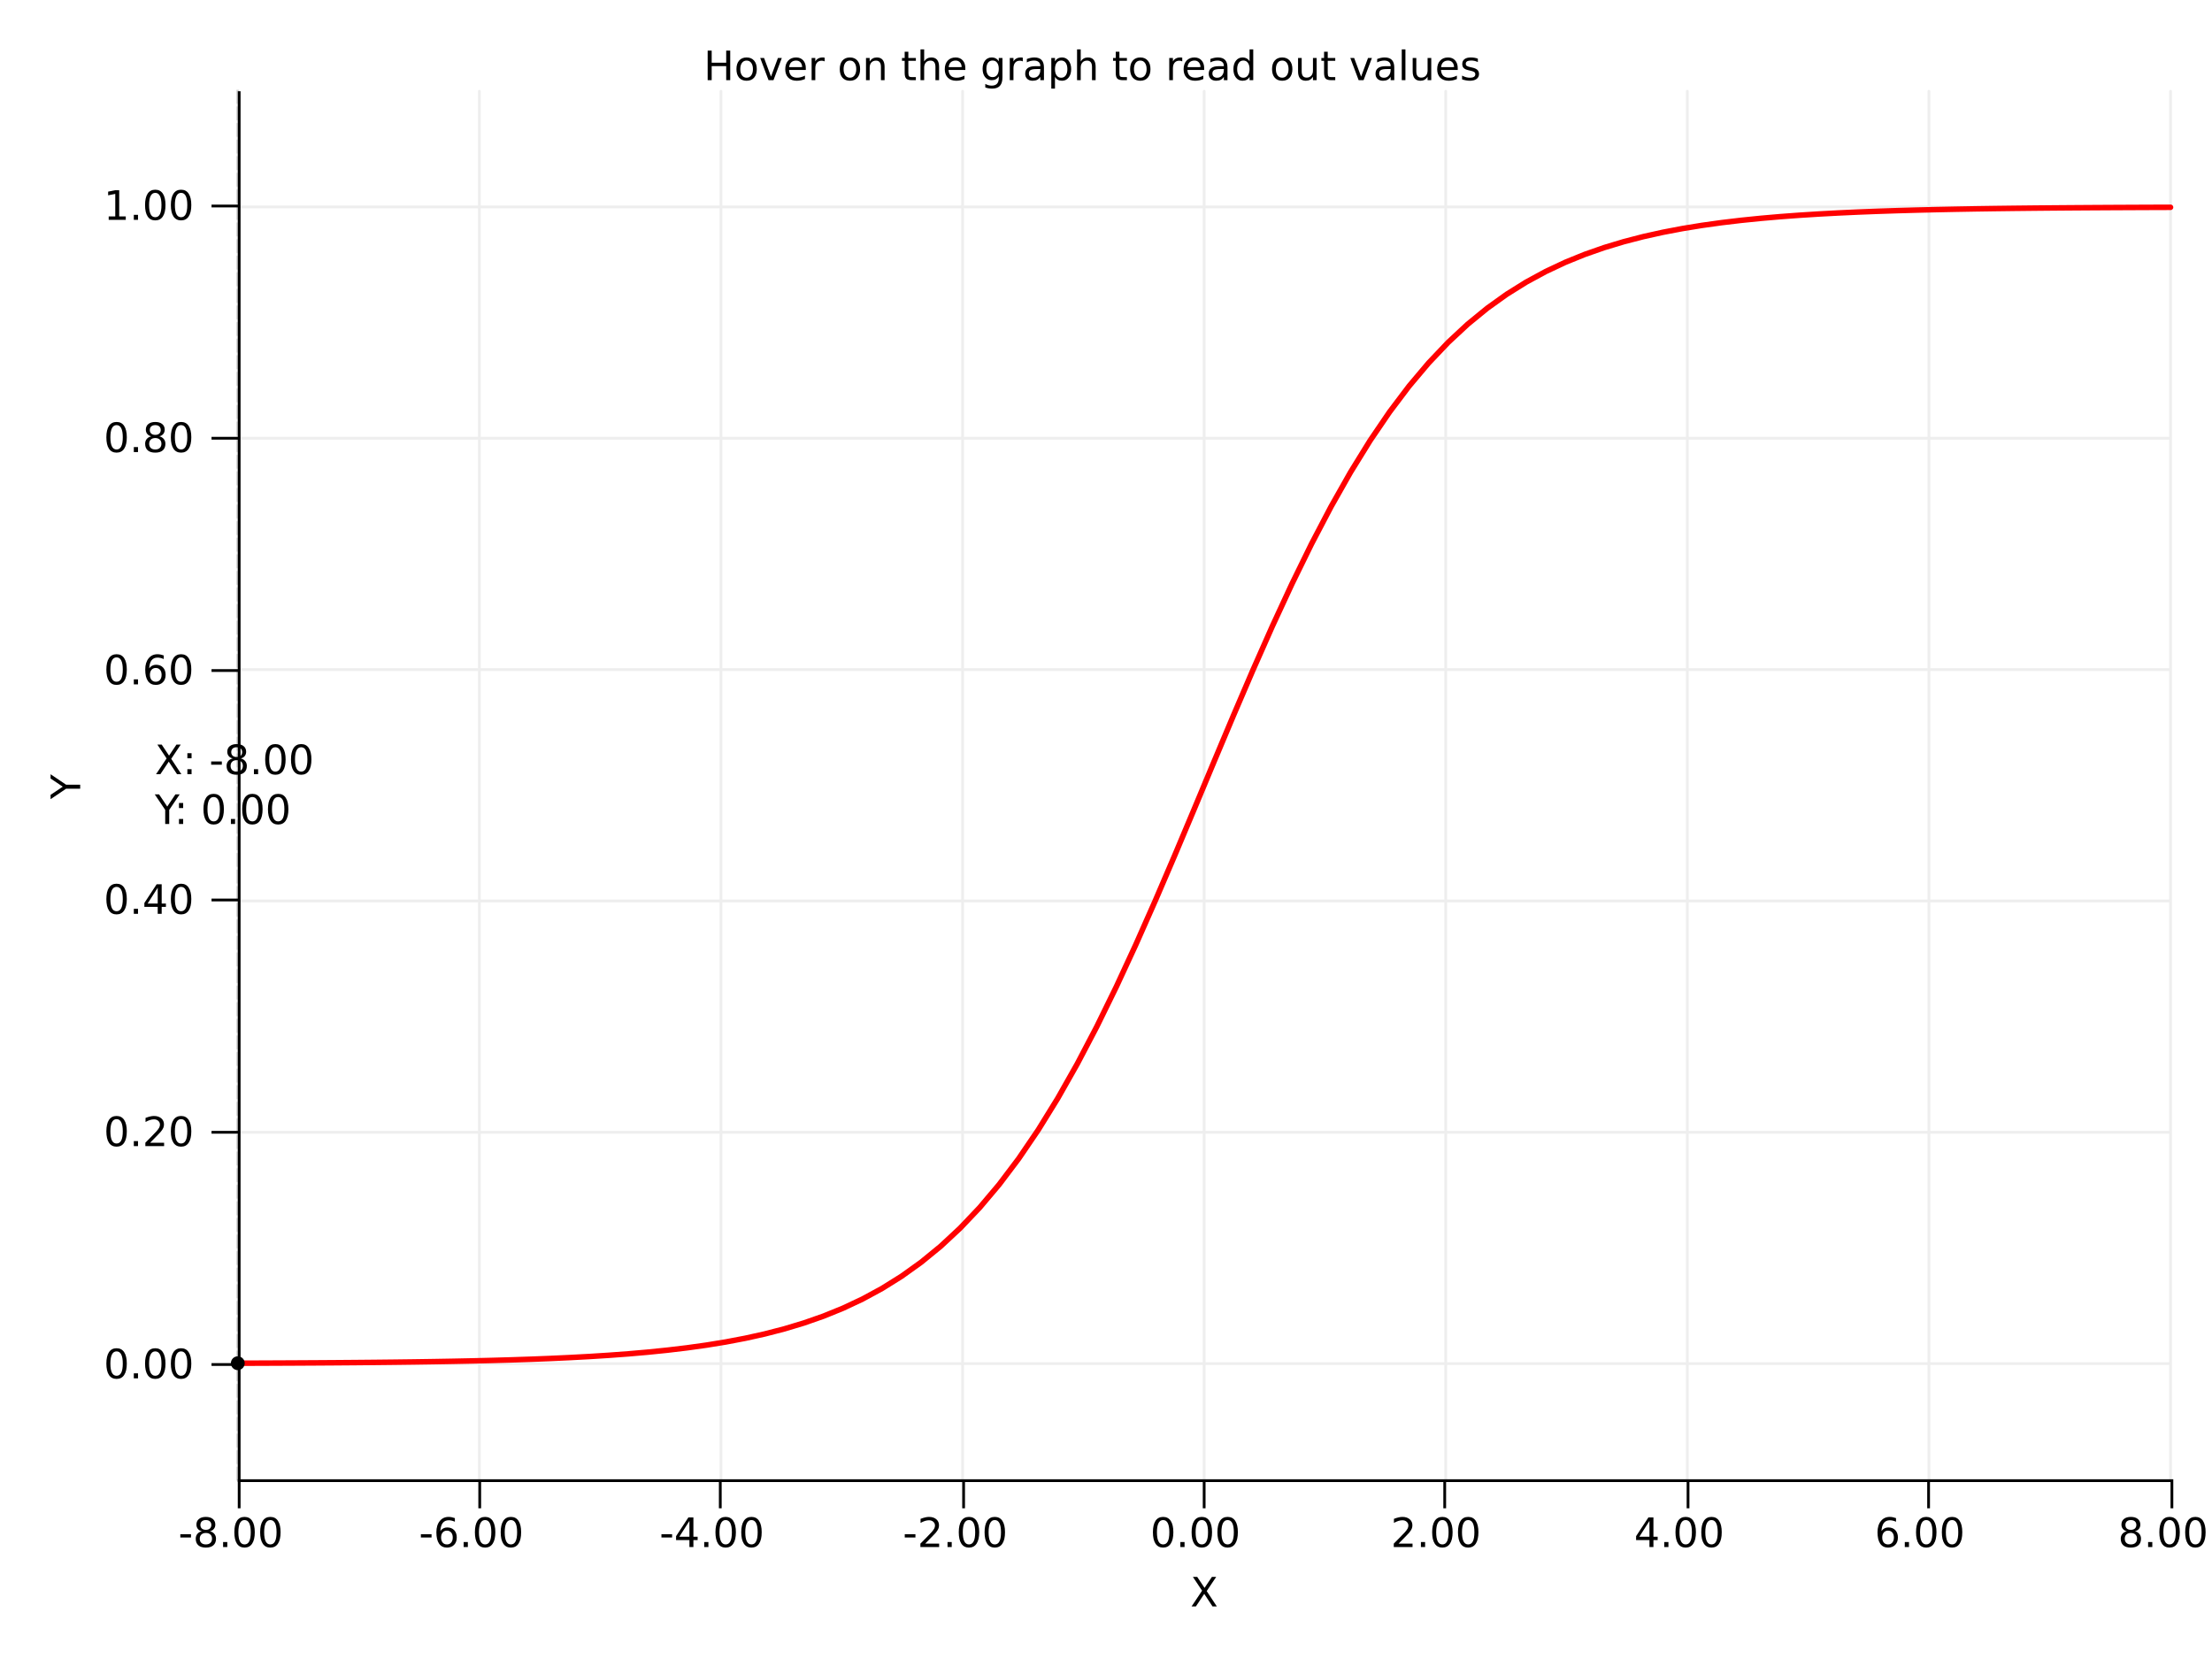
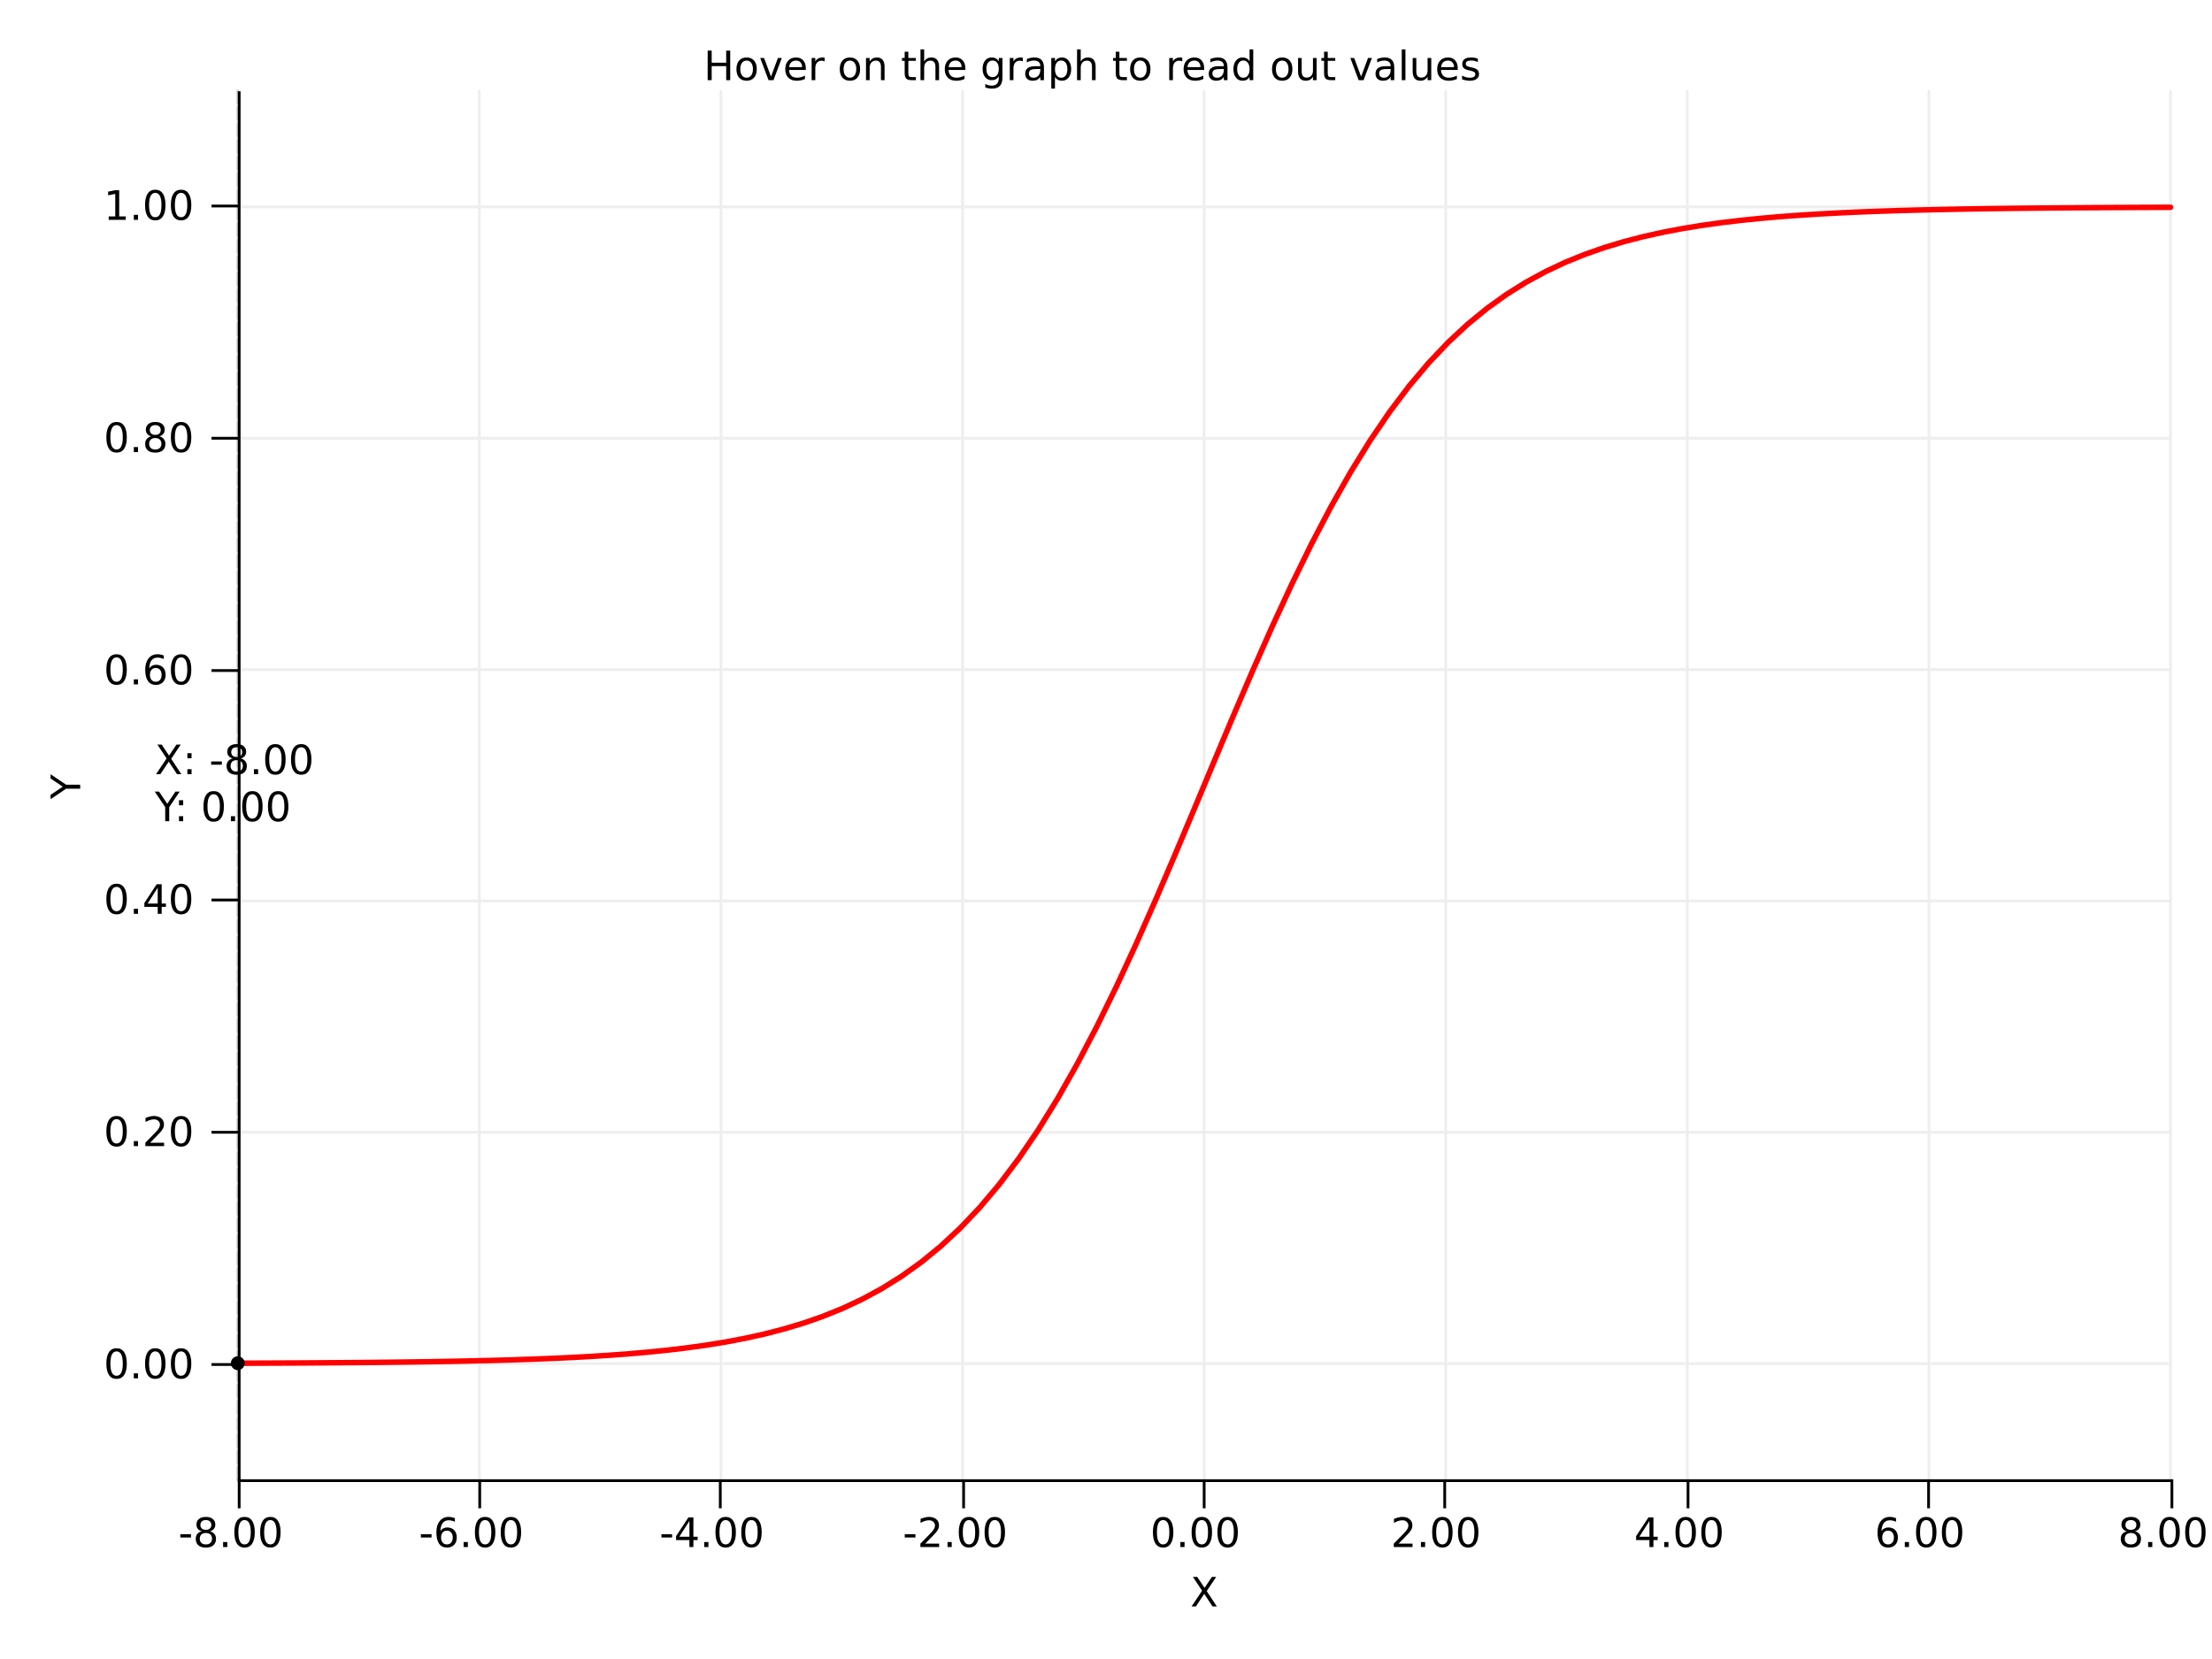
<svg xmlns="http://www.w3.org/2000/svg" viewBox="0 0 800 600" version="1.2" baseProfile="tiny">
  <defs>
</defs>
  <g fill="none" stroke="black" stroke-width="1" fill-rule="evenodd" stroke-linecap="square" stroke-linejoin="bevel">
    <g fill="none" stroke="#000000" stroke-opacity="1" stroke-width="1" stroke-linecap="square" stroke-linejoin="bevel" transform="matrix(1,0,0,1,0,0)" font-family="DejaVuSans" font-size="14.667" font-weight="400" font-style="normal">
</g>
    <g fill="none" stroke="#000000" stroke-opacity="1" stroke-width="1" stroke-linecap="square" stroke-linejoin="bevel" transform="matrix(1,0,0,1,0,0)" font-family="DejaVuSans" font-size="14.667" font-weight="400" font-style="normal">
</g>
    <g fill="#ffffff" fill-opacity="1" stroke="none" transform="matrix(1,0,0,1,0,0)" font-family="DejaVuSans" font-size="14.667" font-weight="400" font-style="normal">
      <rect x="0" y="0" width="800" height="600" />
    </g>
    <g fill="none" stroke="#000000" stroke-opacity="1" stroke-width="1" stroke-linecap="square" stroke-linejoin="bevel" transform="matrix(1,0,0,1,0,0)" font-family="DejaVuSans" font-size="14.667" font-weight="400" font-style="normal">
</g>
    <g fill="none" stroke="#000000" stroke-opacity="1" stroke-width="1" stroke-linecap="square" stroke-linejoin="bevel" transform="matrix(1,0,0,1,0,0)" font-family="DejaVuSans" font-size="14.667" font-weight="400" font-style="normal">
</g>
    <g fill="none" stroke="#000000" stroke-opacity="1" stroke-width="1" stroke-linecap="square" stroke-linejoin="bevel" transform="matrix(1,0,0,1,0,0)" font-family="DejaVuSans" font-size="14.667" font-weight="400" font-style="normal">
</g>
    <g fill="none" stroke="#000000" stroke-opacity="1" stroke-width="1" stroke-linecap="square" stroke-linejoin="bevel" transform="matrix(1,0,0,1,0,0)" font-family="DejaVuSans" font-size="14.667" font-weight="400" font-style="normal">
</g>
    <g fill="#ffffff" fill-opacity="1" stroke="none" transform="matrix(1,0,0,1,0,0)" font-family="DejaVuSans" font-size="14.667" font-weight="400" font-style="normal">
      <rect x="0" y="0" width="800" height="600" />
    </g>
    <g fill="none" stroke="#000000" stroke-opacity="1" stroke-width="1" stroke-linecap="square" stroke-linejoin="bevel" transform="matrix(1,0,0,1,0,0)" font-family="DejaVuSans" font-size="14.667" font-weight="400" font-style="normal">
</g>
    <g fill="none" stroke="#000000" stroke-opacity="1" stroke-width="1" stroke-linecap="square" stroke-linejoin="bevel" transform="matrix(1,0,0,1,0,0)" font-family="DejaVuSans" font-size="14.667" font-weight="400" font-style="normal">
</g>
    <g fill="none" stroke="#000000" stroke-opacity="1" stroke-width="1" stroke-linecap="square" stroke-linejoin="bevel" transform="matrix(1,0,0,1,15,15)" font-family="DejaVuSans" font-size="14.667" font-weight="400" font-style="normal">
</g>
    <g fill="none" stroke="#000000" stroke-opacity="1" stroke-width="1" stroke-linecap="square" stroke-linejoin="bevel" transform="matrix(1,0,0,1,15,15)" font-family="DejaVuSans" font-size="14.667" font-weight="400" font-style="normal">
</g>
    <g fill="none" stroke="#000000" stroke-opacity="1" stroke-width="1" stroke-linecap="square" stroke-linejoin="bevel" transform="matrix(1,0,0,1,15,15)" font-family="DejaVuSans" font-size="14.667" font-weight="400" font-style="normal">
      <text fill="#000000" fill-opacity="1" stroke="none" xml:space="preserve" x="239.5" y="14" font-family="DejaVuSans" font-size="14.667" font-weight="400" font-style="normal">Hover on the graph to read out values</text>
    </g>
    <g fill="none" stroke="#000000" stroke-opacity="1" stroke-width="1" stroke-linecap="square" stroke-linejoin="bevel" transform="matrix(1,0,0,1,15,15)" font-family="DejaVuSans" font-size="14.667" font-weight="400" font-style="normal">
</g>
    <g fill="none" stroke="#000000" stroke-opacity="1" stroke-width="1" stroke-linecap="square" stroke-linejoin="bevel" transform="matrix(1,0,0,1,15,15)" font-family="DejaVuSans" font-size="14.667" font-weight="400" font-style="normal">
</g>
    <g fill="none" stroke="#000000" stroke-opacity="1" stroke-width="1" stroke-linecap="square" stroke-linejoin="bevel" transform="matrix(1,0,0,1,86,33)" font-family="DejaVuSans" font-size="14.667" font-weight="400" font-style="normal">
</g>
    <g fill="#000000" fill-opacity="0" stroke="#000000" stroke-opacity="0.067" stroke-width="1" stroke-linecap="round" stroke-linejoin="round" transform="matrix(1,0,0,1,86,33)" font-family="DejaVuSans" font-size="14.667" font-weight="400" font-style="normal">
      <path vector-effect="none" fill-rule="evenodd" d="M0,502 L0,-2.13623e-05 M87.375,502 L87.375,-2.13623e-05 M174.75,502 L174.75,-2.13623e-05 M262.125,502 L262.125,-2.13623e-05 M349.5,502 L349.5,-2.13623e-05 M436.875,502 L436.875,-2.13623e-05 M524.25,502 L524.25,-2.13623e-05 M611.625,502 L611.625,-2.13623e-05 M699,502 L699,-2.13623e-05 M0,460.167 L699,460.167 M0,376.5 L699,376.5 M0,292.833 L699,292.833 M0,209.167 L699,209.167 M0,125.5 L699,125.5 M0,41.833 L699,41.833" />
    </g>
    <g fill="none" stroke="#000000" stroke-opacity="1" stroke-width="1" stroke-linecap="square" stroke-linejoin="bevel" transform="matrix(1,0,0,1,86,33)" font-family="DejaVuSans" font-size="14.667" font-weight="400" font-style="normal">
</g>
    <g fill="#000000" fill-opacity="0" stroke="#ff0000" stroke-opacity="1" stroke-width="2" stroke-linecap="round" stroke-linejoin="round" transform="matrix(1,0,0,1,86,33)" font-family="DejaVuSans" font-size="14.667" font-weight="400" font-style="normal">
      <path vector-effect="none" fill-rule="evenodd" d="M0,460.026 L7.061,460.002 L14.121,459.973 L21.182,459.939 L28.242,459.899 L35.303,459.852 L42.364,459.797 L49.424,459.732 L56.485,459.656 L63.545,459.567 L70.606,459.461 L77.667,459.338 L84.727,459.193 L91.788,459.023 L98.849,458.823 L105.909,458.588 L112.97,458.312 L120.03,457.988 L127.091,457.609 L134.152,457.163 L141.212,456.641 L148.273,456.028 L155.333,455.311 L162.394,454.471 L169.455,453.488 L176.515,452.338 L183.576,450.995 L190.636,449.427 L197.697,447.6 L204.758,445.473 L211.818,443.002 L218.879,440.135 L225.939,436.817 L233,432.988 L240.061,428.58 L247.121,423.525 L254.182,417.75 L261.242,411.181 L268.303,403.747 L275.364,395.383 L282.424,386.033 L289.485,375.656 L296.545,364.232 L303.606,351.765 L310.667,338.29 L317.727,323.876 L324.788,308.63 L331.848,292.69 L338.909,276.23 L345.97,259.447 L353.03,242.553 L360.091,225.77 L367.152,209.31 L374.212,193.37 L381.273,178.124 L388.333,163.71 L395.394,150.235 L402.455,137.768 L409.515,126.344 L416.576,115.967 L423.636,106.617 L430.697,98.253 L437.758,90.819 L444.818,84.25 L451.879,78.475 L458.939,73.419 L466,69.012 L473.061,65.183 L480.121,61.865 L487.182,58.998 L494.242,56.527 L501.303,54.4 L508.364,52.573 L515.424,51.005 L522.485,49.662 L529.545,48.512 L536.606,47.529 L543.667,46.689 L550.727,45.972 L557.788,45.359 L564.848,44.837 L571.909,44.391 L578.97,44.012 L586.03,43.688 L593.091,43.412 L600.152,43.177 L607.212,42.977 L614.273,42.807 L621.333,42.662 L628.394,42.538 L635.455,42.433 L642.515,42.344 L649.576,42.268 L656.636,42.203 L663.697,42.148 L670.758,42.101 L677.818,42.061 L684.879,42.027 L691.939,41.998 L699,41.974" />
    </g>
    <g fill="none" stroke="#000000" stroke-opacity="1" stroke-width="1" stroke-linecap="square" stroke-linejoin="bevel" transform="matrix(1,0,0,1,86,33)" font-family="DejaVuSans" font-size="14.667" font-weight="400" font-style="normal">
</g>
    <g fill="#ffffff" fill-opacity="1" stroke="#d3d3d3" stroke-opacity="1" stroke-dasharray="4,2" stroke-dashoffset="0" stroke-width="1" stroke-linecap="square" stroke-linejoin="bevel" transform="matrix(1,0,0,1,86,33)" font-family="DejaVuSans" font-size="14.667" font-weight="400" font-style="normal">
      <path vector-effect="none" fill-rule="evenodd" d="M0,-2.13623e-05 L0,503" />
    </g>
    <g fill="none" stroke="#000000" stroke-opacity="1" stroke-width="1" stroke-linecap="square" stroke-linejoin="bevel" transform="matrix(1,0,0,1,86,33)" font-family="DejaVuSans" font-size="14.667" font-weight="400" font-style="normal">
</g>
    <g fill="none" stroke="#000000" stroke-opacity="1" stroke-width="1" stroke-linecap="square" stroke-linejoin="bevel" transform="matrix(1,0,0,1,56,266)" font-family="DejaVuSans" font-size="14.667" font-weight="400" font-style="normal">
</g>
    <g fill="none" stroke="#000000" stroke-opacity="1" stroke-width="1" stroke-linecap="square" stroke-linejoin="bevel" transform="matrix(1,0,0,1,56,266)" font-family="DejaVuSans" font-size="14.667" font-weight="400" font-style="normal">
      <text fill="#000000" fill-opacity="1" stroke="none" xml:space="preserve" x="0" y="14" font-family="DejaVuSans" font-size="14.667" font-weight="400" font-style="normal">X: -8.00</text>
-       <text fill="#000000" fill-opacity="1" stroke="none" xml:space="preserve" x="0" y="32" font-family="DejaVuSans" font-size="14.667" font-weight="400" font-style="normal">Y: 0.00</text>
+       <text fill="#000000" fill-opacity="1" stroke="none" xml:space="preserve" x="0" y="31" font-family="DejaVuSans" font-size="14.667" font-weight="400" font-style="normal">Y: 0.00</text>
    </g>
    <g fill="none" stroke="#000000" stroke-opacity="1" stroke-width="1" stroke-linecap="square" stroke-linejoin="bevel" transform="matrix(1,0,0,1,56,266)" font-family="DejaVuSans" font-size="14.667" font-weight="400" font-style="normal">
</g>
    <g fill="none" stroke="#000000" stroke-opacity="1" stroke-width="1" stroke-linecap="square" stroke-linejoin="bevel" transform="matrix(1,0,0,1,86,33)" font-family="DejaVuSans" font-size="14.667" font-weight="400" font-style="normal">
</g>
    <g fill="none" stroke="#000000" stroke-opacity="1" stroke-width="1" stroke-linecap="square" stroke-linejoin="bevel" transform="matrix(1,0,0,1,83.5,490.526)" font-family="DejaVuSans" font-size="14.667" font-weight="400" font-style="normal">
</g>
    <g fill="#000000" fill-opacity="1" stroke="none" transform="matrix(1,0,0,1,83.5,490.526)" font-family="DejaVuSans" font-size="14.667" font-weight="400" font-style="normal">
      <path vector-effect="none" fill-rule="evenodd" d="M0,2.5 C0,1.119 1.119,0 2.5,0 C3.881,0 5,1.119 5,2.5 C5,3.881 3.881,5 2.5,5 C1.119,5 0,3.881 0,2.5 " />
    </g>
    <g fill="none" stroke="#000000" stroke-opacity="1" stroke-width="1" stroke-linecap="square" stroke-linejoin="bevel" transform="matrix(1,0,0,1,83.5,490.526)" font-family="DejaVuSans" font-size="14.667" font-weight="400" font-style="normal">
</g>
    <g fill="none" stroke="#000000" stroke-opacity="1" stroke-width="1" stroke-linecap="square" stroke-linejoin="bevel" transform="matrix(1,0,0,1,86,33)" font-family="DejaVuSans" font-size="14.667" font-weight="400" font-style="normal">
</g>
    <g fill="none" stroke="#000000" stroke-opacity="1" stroke-width="1" stroke-linecap="square" stroke-linejoin="bevel" transform="matrix(1,0,0,1,86,33)" font-family="DejaVuSans" font-size="14.667" font-weight="400" font-style="normal">
</g>
    <g fill="none" stroke="#000000" stroke-opacity="1" stroke-width="1" stroke-linecap="square" stroke-linejoin="bevel" transform="matrix(1,0,0,1,15,15)" font-family="DejaVuSans" font-size="14.667" font-weight="400" font-style="normal">
</g>
    <g fill="none" stroke="#000000" stroke-opacity="1" stroke-width="1" stroke-linecap="square" stroke-linejoin="bevel" transform="matrix(1,0,0,1,15,15)" font-family="DejaVuSans" font-size="14.667" font-weight="400" font-style="normal">
</g>
    <g fill="none" stroke="#000000" stroke-opacity="1" stroke-width="1" stroke-linecap="square" stroke-linejoin="bevel" transform="matrix(1,0,0,1,15,33)" font-family="DejaVuSans" font-size="14.667" font-weight="400" font-style="normal">
</g>
    <g fill="none" stroke="#000000" stroke-opacity="1" stroke-width="1" stroke-linecap="square" stroke-linejoin="bevel" transform="matrix(1,0,0,1,15,33)" font-family="DejaVuSans" font-size="14.667" font-weight="400" font-style="normal">
</g>
    <g fill="#ffffff" fill-opacity="1" stroke="#000000" stroke-opacity="1" stroke-width="1" stroke-linecap="square" stroke-linejoin="bevel" transform="matrix(1,0,0,1,15,33)" font-family="DejaVuSans" font-size="14.667" font-weight="400" font-style="normal">
      <path vector-effect="none" fill-rule="evenodd" d="M71.5,0.5 L71.5,41.5 L61.5,41.5 L71.5,41.5 L71.5,125.5 L61.5,125.5 L71.5,125.5 L71.5,209.5 L61.5,209.5 L71.5,209.5 L71.5,292.5 L61.5,292.5 L71.5,292.5 L71.5,376.5 L61.5,376.5 L71.5,376.5 L71.5,460.5 L61.5,460.5 L71.5,460.5 L71.5,502.5" />
    </g>
    <g fill="none" stroke="#000000" stroke-opacity="1" stroke-width="1" stroke-linecap="square" stroke-linejoin="bevel" transform="matrix(1,0,0,1,15,33)" font-family="DejaVuSans" font-size="14.667" font-weight="400" font-style="normal">
</g>
    <g fill="none" stroke="#000000" stroke-opacity="1" stroke-width="1" stroke-linecap="square" stroke-linejoin="bevel" transform="matrix(1,0,0,1,15,33)" font-family="DejaVuSans" font-size="14.667" font-weight="400" font-style="normal">
</g>
    <g fill="none" stroke="#000000" stroke-opacity="1" stroke-width="1" stroke-linecap="square" stroke-linejoin="bevel" transform="matrix(1,0,0,1,15,33)" font-family="DejaVuSans" font-size="14.667" font-weight="400" font-style="normal">
</g>
    <g fill="none" stroke="#000000" stroke-opacity="1" stroke-width="1" stroke-linecap="square" stroke-linejoin="bevel" transform="matrix(1,0,0,1,37.5,65.5)" font-family="DejaVuSans" font-size="14.667" font-weight="400" font-style="normal">
</g>
    <g fill="none" stroke="#000000" stroke-opacity="1" stroke-width="1" stroke-linecap="square" stroke-linejoin="bevel" transform="matrix(1,0,0,1,37.5,65.5)" font-family="DejaVuSans" font-size="14.667" font-weight="400" font-style="normal">
      <text fill="#000000" fill-opacity="1" stroke="none" xml:space="preserve" x="0" y="14" font-family="DejaVuSans" font-size="14.667" font-weight="400" font-style="normal">1.00</text>
    </g>
    <g fill="none" stroke="#000000" stroke-opacity="1" stroke-width="1" stroke-linecap="square" stroke-linejoin="bevel" transform="matrix(1,0,0,1,37.5,65.5)" font-family="DejaVuSans" font-size="14.667" font-weight="400" font-style="normal">
</g>
    <g fill="none" stroke="#000000" stroke-opacity="1" stroke-width="1" stroke-linecap="square" stroke-linejoin="bevel" transform="matrix(1,0,0,1,15,33)" font-family="DejaVuSans" font-size="14.667" font-weight="400" font-style="normal">
</g>
    <g fill="none" stroke="#000000" stroke-opacity="1" stroke-width="1" stroke-linecap="square" stroke-linejoin="bevel" transform="matrix(1,0,0,1,37.5,149.5)" font-family="DejaVuSans" font-size="14.667" font-weight="400" font-style="normal">
</g>
    <g fill="none" stroke="#000000" stroke-opacity="1" stroke-width="1" stroke-linecap="square" stroke-linejoin="bevel" transform="matrix(1,0,0,1,37.5,149.5)" font-family="DejaVuSans" font-size="14.667" font-weight="400" font-style="normal">
      <text fill="#000000" fill-opacity="1" stroke="none" xml:space="preserve" x="0" y="14" font-family="DejaVuSans" font-size="14.667" font-weight="400" font-style="normal">0.80</text>
    </g>
    <g fill="none" stroke="#000000" stroke-opacity="1" stroke-width="1" stroke-linecap="square" stroke-linejoin="bevel" transform="matrix(1,0,0,1,37.5,149.5)" font-family="DejaVuSans" font-size="14.667" font-weight="400" font-style="normal">
</g>
    <g fill="none" stroke="#000000" stroke-opacity="1" stroke-width="1" stroke-linecap="square" stroke-linejoin="bevel" transform="matrix(1,0,0,1,15,33)" font-family="DejaVuSans" font-size="14.667" font-weight="400" font-style="normal">
</g>
    <g fill="none" stroke="#000000" stroke-opacity="1" stroke-width="1" stroke-linecap="square" stroke-linejoin="bevel" transform="matrix(1,0,0,1,37.5,233.5)" font-family="DejaVuSans" font-size="14.667" font-weight="400" font-style="normal">
</g>
    <g fill="none" stroke="#000000" stroke-opacity="1" stroke-width="1" stroke-linecap="square" stroke-linejoin="bevel" transform="matrix(1,0,0,1,37.5,233.5)" font-family="DejaVuSans" font-size="14.667" font-weight="400" font-style="normal">
      <text fill="#000000" fill-opacity="1" stroke="none" xml:space="preserve" x="0" y="14" font-family="DejaVuSans" font-size="14.667" font-weight="400" font-style="normal">0.60</text>
    </g>
    <g fill="none" stroke="#000000" stroke-opacity="1" stroke-width="1" stroke-linecap="square" stroke-linejoin="bevel" transform="matrix(1,0,0,1,37.5,233.5)" font-family="DejaVuSans" font-size="14.667" font-weight="400" font-style="normal">
</g>
    <g fill="none" stroke="#000000" stroke-opacity="1" stroke-width="1" stroke-linecap="square" stroke-linejoin="bevel" transform="matrix(1,0,0,1,15,33)" font-family="DejaVuSans" font-size="14.667" font-weight="400" font-style="normal">
</g>
    <g fill="none" stroke="#000000" stroke-opacity="1" stroke-width="1" stroke-linecap="square" stroke-linejoin="bevel" transform="matrix(1,0,0,1,37.5,316.5)" font-family="DejaVuSans" font-size="14.667" font-weight="400" font-style="normal">
</g>
    <g fill="none" stroke="#000000" stroke-opacity="1" stroke-width="1" stroke-linecap="square" stroke-linejoin="bevel" transform="matrix(1,0,0,1,37.5,316.5)" font-family="DejaVuSans" font-size="14.667" font-weight="400" font-style="normal">
      <text fill="#000000" fill-opacity="1" stroke="none" xml:space="preserve" x="0" y="14" font-family="DejaVuSans" font-size="14.667" font-weight="400" font-style="normal">0.40</text>
    </g>
    <g fill="none" stroke="#000000" stroke-opacity="1" stroke-width="1" stroke-linecap="square" stroke-linejoin="bevel" transform="matrix(1,0,0,1,37.5,316.5)" font-family="DejaVuSans" font-size="14.667" font-weight="400" font-style="normal">
</g>
    <g fill="none" stroke="#000000" stroke-opacity="1" stroke-width="1" stroke-linecap="square" stroke-linejoin="bevel" transform="matrix(1,0,0,1,15,33)" font-family="DejaVuSans" font-size="14.667" font-weight="400" font-style="normal">
</g>
    <g fill="none" stroke="#000000" stroke-opacity="1" stroke-width="1" stroke-linecap="square" stroke-linejoin="bevel" transform="matrix(1,0,0,1,37.5,400.5)" font-family="DejaVuSans" font-size="14.667" font-weight="400" font-style="normal">
</g>
    <g fill="none" stroke="#000000" stroke-opacity="1" stroke-width="1" stroke-linecap="square" stroke-linejoin="bevel" transform="matrix(1,0,0,1,37.5,400.5)" font-family="DejaVuSans" font-size="14.667" font-weight="400" font-style="normal">
      <text fill="#000000" fill-opacity="1" stroke="none" xml:space="preserve" x="0" y="14" font-family="DejaVuSans" font-size="14.667" font-weight="400" font-style="normal">0.20</text>
    </g>
    <g fill="none" stroke="#000000" stroke-opacity="1" stroke-width="1" stroke-linecap="square" stroke-linejoin="bevel" transform="matrix(1,0,0,1,37.5,400.5)" font-family="DejaVuSans" font-size="14.667" font-weight="400" font-style="normal">
</g>
    <g fill="none" stroke="#000000" stroke-opacity="1" stroke-width="1" stroke-linecap="square" stroke-linejoin="bevel" transform="matrix(1,0,0,1,15,33)" font-family="DejaVuSans" font-size="14.667" font-weight="400" font-style="normal">
</g>
    <g fill="none" stroke="#000000" stroke-opacity="1" stroke-width="1" stroke-linecap="square" stroke-linejoin="bevel" transform="matrix(1,0,0,1,37.5,484.5)" font-family="DejaVuSans" font-size="14.667" font-weight="400" font-style="normal">
</g>
    <g fill="none" stroke="#000000" stroke-opacity="1" stroke-width="1" stroke-linecap="square" stroke-linejoin="bevel" transform="matrix(1,0,0,1,37.5,484.5)" font-family="DejaVuSans" font-size="14.667" font-weight="400" font-style="normal">
      <text fill="#000000" fill-opacity="1" stroke="none" xml:space="preserve" x="0" y="14" font-family="DejaVuSans" font-size="14.667" font-weight="400" font-style="normal">0.00</text>
    </g>
    <g fill="none" stroke="#000000" stroke-opacity="1" stroke-width="1" stroke-linecap="square" stroke-linejoin="bevel" transform="matrix(1,0,0,1,37.5,484.5)" font-family="DejaVuSans" font-size="14.667" font-weight="400" font-style="normal">
</g>
    <g fill="none" stroke="#000000" stroke-opacity="1" stroke-width="1" stroke-linecap="square" stroke-linejoin="bevel" transform="matrix(1,0,0,1,15,33)" font-family="DejaVuSans" font-size="14.667" font-weight="400" font-style="normal">
</g>
    <g fill="none" stroke="#000000" stroke-opacity="1" stroke-width="1" stroke-linecap="square" stroke-linejoin="bevel" transform="matrix(1,0,0,1,15,33)" font-family="DejaVuSans" font-size="14.667" font-weight="400" font-style="normal">
</g>
    <g fill="none" stroke="#000000" stroke-opacity="1" stroke-width="1" stroke-linecap="square" stroke-linejoin="bevel" transform="matrix(1,0,0,1,15,33)" font-family="DejaVuSans" font-size="14.667" font-weight="400" font-style="normal">
</g>
    <g fill="none" stroke="#000000" stroke-opacity="1" stroke-width="1" stroke-linecap="square" stroke-linejoin="bevel" transform="matrix(0,-1,1,0,15,289)" font-family="DejaVuSans" font-size="14.667" font-weight="400" font-style="normal">
</g>
    <g fill="none" stroke="#000000" stroke-opacity="1" stroke-width="1" stroke-linecap="square" stroke-linejoin="bevel" transform="matrix(0,-1,1,0,15,289)" font-family="DejaVuSans" font-size="14.667" font-weight="400" font-style="normal">
      <text fill="#000000" fill-opacity="1" stroke="none" xml:space="preserve" x="0" y="14" font-family="DejaVuSans" font-size="14.667" font-weight="400" font-style="normal">Y</text>
    </g>
    <g fill="none" stroke="#000000" stroke-opacity="1" stroke-width="1" stroke-linecap="square" stroke-linejoin="bevel" transform="matrix(0,-1,1,0,15,289)" font-family="DejaVuSans" font-size="14.667" font-weight="400" font-style="normal">
</g>
    <g fill="none" stroke="#000000" stroke-opacity="1" stroke-width="1" stroke-linecap="square" stroke-linejoin="bevel" transform="matrix(1,0,0,1,15,33)" font-family="DejaVuSans" font-size="14.667" font-weight="400" font-style="normal">
</g>
    <g fill="none" stroke="#000000" stroke-opacity="1" stroke-width="1" stroke-linecap="square" stroke-linejoin="bevel" transform="matrix(1,0,0,1,15,15)" font-family="DejaVuSans" font-size="14.667" font-weight="400" font-style="normal">
</g>
    <g fill="none" stroke="#000000" stroke-opacity="1" stroke-width="1" stroke-linecap="square" stroke-linejoin="bevel" transform="matrix(1,0,0,1,86,535)" font-family="DejaVuSans" font-size="14.667" font-weight="400" font-style="normal">
</g>
    <g fill="none" stroke="#000000" stroke-opacity="1" stroke-width="1" stroke-linecap="square" stroke-linejoin="bevel" transform="matrix(1,0,0,1,86,535)" font-family="DejaVuSans" font-size="14.667" font-weight="400" font-style="normal">
</g>
    <g fill="#ffffff" fill-opacity="1" stroke="#000000" stroke-opacity="1" stroke-width="1" stroke-linecap="square" stroke-linejoin="bevel" transform="matrix(1,0,0,1,86,535)" font-family="DejaVuSans" font-size="14.667" font-weight="400" font-style="normal">
      <path vector-effect="none" fill-rule="evenodd" d="M0.5,0.5 L0.5,0.5 L0.5,10.5 L0.5,0.5 L87.5,0.5 L87.5,10.5 L87.5,0.5 L174.5,0.5 L174.5,10.5 L174.5,0.5 L262.5,0.5 L262.5,10.5 L262.5,0.5 L349.5,0.5 L349.5,10.5 L349.5,0.5 L436.5,0.5 L436.5,10.5 L436.5,0.5 L524.5,0.5 L524.5,10.5 L524.5,0.5 L611.5,0.5 L611.5,10.5 L611.5,0.5 L699.5,0.5 L699.5,10.5 L699.5,0.5 L699.5,0.5" />
    </g>
    <g fill="none" stroke="#000000" stroke-opacity="1" stroke-width="1" stroke-linecap="square" stroke-linejoin="bevel" transform="matrix(1,0,0,1,86,535)" font-family="DejaVuSans" font-size="14.667" font-weight="400" font-style="normal">
</g>
    <g fill="none" stroke="#000000" stroke-opacity="1" stroke-width="1" stroke-linecap="square" stroke-linejoin="bevel" transform="matrix(1,0,0,1,86,535)" font-family="DejaVuSans" font-size="14.667" font-weight="400" font-style="normal">
</g>
    <g fill="none" stroke="#000000" stroke-opacity="1" stroke-width="1" stroke-linecap="square" stroke-linejoin="bevel" transform="matrix(1,0,0,1,86,535)" font-family="DejaVuSans" font-size="14.667" font-weight="400" font-style="normal">
</g>
    <g fill="none" stroke="#000000" stroke-opacity="1" stroke-width="1" stroke-linecap="square" stroke-linejoin="bevel" transform="matrix(1,0,0,1,64.5,545.5)" font-family="DejaVuSans" font-size="14.667" font-weight="400" font-style="normal">
</g>
    <g fill="none" stroke="#000000" stroke-opacity="1" stroke-width="1" stroke-linecap="square" stroke-linejoin="bevel" transform="matrix(1,0,0,1,64.5,545.5)" font-family="DejaVuSans" font-size="14.667" font-weight="400" font-style="normal">
      <text fill="#000000" fill-opacity="1" stroke="none" xml:space="preserve" x="0" y="14" font-family="DejaVuSans" font-size="14.667" font-weight="400" font-style="normal">-8.00</text>
    </g>
    <g fill="none" stroke="#000000" stroke-opacity="1" stroke-width="1" stroke-linecap="square" stroke-linejoin="bevel" transform="matrix(1,0,0,1,64.5,545.5)" font-family="DejaVuSans" font-size="14.667" font-weight="400" font-style="normal">
</g>
    <g fill="none" stroke="#000000" stroke-opacity="1" stroke-width="1" stroke-linecap="square" stroke-linejoin="bevel" transform="matrix(1,0,0,1,86,535)" font-family="DejaVuSans" font-size="14.667" font-weight="400" font-style="normal">
</g>
    <g fill="none" stroke="#000000" stroke-opacity="1" stroke-width="1" stroke-linecap="square" stroke-linejoin="bevel" transform="matrix(1,0,0,1,151.5,545.5)" font-family="DejaVuSans" font-size="14.667" font-weight="400" font-style="normal">
</g>
    <g fill="none" stroke="#000000" stroke-opacity="1" stroke-width="1" stroke-linecap="square" stroke-linejoin="bevel" transform="matrix(1,0,0,1,151.5,545.5)" font-family="DejaVuSans" font-size="14.667" font-weight="400" font-style="normal">
      <text fill="#000000" fill-opacity="1" stroke="none" xml:space="preserve" x="0" y="14" font-family="DejaVuSans" font-size="14.667" font-weight="400" font-style="normal">-6.00</text>
    </g>
    <g fill="none" stroke="#000000" stroke-opacity="1" stroke-width="1" stroke-linecap="square" stroke-linejoin="bevel" transform="matrix(1,0,0,1,151.5,545.5)" font-family="DejaVuSans" font-size="14.667" font-weight="400" font-style="normal">
</g>
    <g fill="none" stroke="#000000" stroke-opacity="1" stroke-width="1" stroke-linecap="square" stroke-linejoin="bevel" transform="matrix(1,0,0,1,86,535)" font-family="DejaVuSans" font-size="14.667" font-weight="400" font-style="normal">
</g>
    <g fill="none" stroke="#000000" stroke-opacity="1" stroke-width="1" stroke-linecap="square" stroke-linejoin="bevel" transform="matrix(1,0,0,1,238.5,545.5)" font-family="DejaVuSans" font-size="14.667" font-weight="400" font-style="normal">
</g>
    <g fill="none" stroke="#000000" stroke-opacity="1" stroke-width="1" stroke-linecap="square" stroke-linejoin="bevel" transform="matrix(1,0,0,1,238.5,545.5)" font-family="DejaVuSans" font-size="14.667" font-weight="400" font-style="normal">
      <text fill="#000000" fill-opacity="1" stroke="none" xml:space="preserve" x="0" y="14" font-family="DejaVuSans" font-size="14.667" font-weight="400" font-style="normal">-4.00</text>
    </g>
    <g fill="none" stroke="#000000" stroke-opacity="1" stroke-width="1" stroke-linecap="square" stroke-linejoin="bevel" transform="matrix(1,0,0,1,238.5,545.5)" font-family="DejaVuSans" font-size="14.667" font-weight="400" font-style="normal">
</g>
    <g fill="none" stroke="#000000" stroke-opacity="1" stroke-width="1" stroke-linecap="square" stroke-linejoin="bevel" transform="matrix(1,0,0,1,86,535)" font-family="DejaVuSans" font-size="14.667" font-weight="400" font-style="normal">
</g>
    <g fill="none" stroke="#000000" stroke-opacity="1" stroke-width="1" stroke-linecap="square" stroke-linejoin="bevel" transform="matrix(1,0,0,1,326.5,545.5)" font-family="DejaVuSans" font-size="14.667" font-weight="400" font-style="normal">
</g>
    <g fill="none" stroke="#000000" stroke-opacity="1" stroke-width="1" stroke-linecap="square" stroke-linejoin="bevel" transform="matrix(1,0,0,1,326.5,545.5)" font-family="DejaVuSans" font-size="14.667" font-weight="400" font-style="normal">
      <text fill="#000000" fill-opacity="1" stroke="none" xml:space="preserve" x="0" y="14" font-family="DejaVuSans" font-size="14.667" font-weight="400" font-style="normal">-2.00</text>
    </g>
    <g fill="none" stroke="#000000" stroke-opacity="1" stroke-width="1" stroke-linecap="square" stroke-linejoin="bevel" transform="matrix(1,0,0,1,326.5,545.5)" font-family="DejaVuSans" font-size="14.667" font-weight="400" font-style="normal">
</g>
    <g fill="none" stroke="#000000" stroke-opacity="1" stroke-width="1" stroke-linecap="square" stroke-linejoin="bevel" transform="matrix(1,0,0,1,86,535)" font-family="DejaVuSans" font-size="14.667" font-weight="400" font-style="normal">
</g>
    <g fill="none" stroke="#000000" stroke-opacity="1" stroke-width="1" stroke-linecap="square" stroke-linejoin="bevel" transform="matrix(1,0,0,1,416,545.5)" font-family="DejaVuSans" font-size="14.667" font-weight="400" font-style="normal">
</g>
    <g fill="none" stroke="#000000" stroke-opacity="1" stroke-width="1" stroke-linecap="square" stroke-linejoin="bevel" transform="matrix(1,0,0,1,416,545.5)" font-family="DejaVuSans" font-size="14.667" font-weight="400" font-style="normal">
      <text fill="#000000" fill-opacity="1" stroke="none" xml:space="preserve" x="0" y="14" font-family="DejaVuSans" font-size="14.667" font-weight="400" font-style="normal">0.00</text>
    </g>
    <g fill="none" stroke="#000000" stroke-opacity="1" stroke-width="1" stroke-linecap="square" stroke-linejoin="bevel" transform="matrix(1,0,0,1,416,545.5)" font-family="DejaVuSans" font-size="14.667" font-weight="400" font-style="normal">
</g>
    <g fill="none" stroke="#000000" stroke-opacity="1" stroke-width="1" stroke-linecap="square" stroke-linejoin="bevel" transform="matrix(1,0,0,1,86,535)" font-family="DejaVuSans" font-size="14.667" font-weight="400" font-style="normal">
</g>
    <g fill="none" stroke="#000000" stroke-opacity="1" stroke-width="1" stroke-linecap="square" stroke-linejoin="bevel" transform="matrix(1,0,0,1,503,545.5)" font-family="DejaVuSans" font-size="14.667" font-weight="400" font-style="normal">
</g>
    <g fill="none" stroke="#000000" stroke-opacity="1" stroke-width="1" stroke-linecap="square" stroke-linejoin="bevel" transform="matrix(1,0,0,1,503,545.5)" font-family="DejaVuSans" font-size="14.667" font-weight="400" font-style="normal">
      <text fill="#000000" fill-opacity="1" stroke="none" xml:space="preserve" x="0" y="14" font-family="DejaVuSans" font-size="14.667" font-weight="400" font-style="normal">2.00</text>
    </g>
    <g fill="none" stroke="#000000" stroke-opacity="1" stroke-width="1" stroke-linecap="square" stroke-linejoin="bevel" transform="matrix(1,0,0,1,503,545.5)" font-family="DejaVuSans" font-size="14.667" font-weight="400" font-style="normal">
</g>
    <g fill="none" stroke="#000000" stroke-opacity="1" stroke-width="1" stroke-linecap="square" stroke-linejoin="bevel" transform="matrix(1,0,0,1,86,535)" font-family="DejaVuSans" font-size="14.667" font-weight="400" font-style="normal">
</g>
    <g fill="none" stroke="#000000" stroke-opacity="1" stroke-width="1" stroke-linecap="square" stroke-linejoin="bevel" transform="matrix(1,0,0,1,591,545.5)" font-family="DejaVuSans" font-size="14.667" font-weight="400" font-style="normal">
</g>
    <g fill="none" stroke="#000000" stroke-opacity="1" stroke-width="1" stroke-linecap="square" stroke-linejoin="bevel" transform="matrix(1,0,0,1,591,545.5)" font-family="DejaVuSans" font-size="14.667" font-weight="400" font-style="normal">
      <text fill="#000000" fill-opacity="1" stroke="none" xml:space="preserve" x="0" y="14" font-family="DejaVuSans" font-size="14.667" font-weight="400" font-style="normal">4.00</text>
    </g>
    <g fill="none" stroke="#000000" stroke-opacity="1" stroke-width="1" stroke-linecap="square" stroke-linejoin="bevel" transform="matrix(1,0,0,1,591,545.5)" font-family="DejaVuSans" font-size="14.667" font-weight="400" font-style="normal">
</g>
    <g fill="none" stroke="#000000" stroke-opacity="1" stroke-width="1" stroke-linecap="square" stroke-linejoin="bevel" transform="matrix(1,0,0,1,86,535)" font-family="DejaVuSans" font-size="14.667" font-weight="400" font-style="normal">
</g>
    <g fill="none" stroke="#000000" stroke-opacity="1" stroke-width="1" stroke-linecap="square" stroke-linejoin="bevel" transform="matrix(1,0,0,1,678,545.5)" font-family="DejaVuSans" font-size="14.667" font-weight="400" font-style="normal">
</g>
    <g fill="none" stroke="#000000" stroke-opacity="1" stroke-width="1" stroke-linecap="square" stroke-linejoin="bevel" transform="matrix(1,0,0,1,678,545.5)" font-family="DejaVuSans" font-size="14.667" font-weight="400" font-style="normal">
      <text fill="#000000" fill-opacity="1" stroke="none" xml:space="preserve" x="0" y="14" font-family="DejaVuSans" font-size="14.667" font-weight="400" font-style="normal">6.00</text>
    </g>
    <g fill="none" stroke="#000000" stroke-opacity="1" stroke-width="1" stroke-linecap="square" stroke-linejoin="bevel" transform="matrix(1,0,0,1,678,545.5)" font-family="DejaVuSans" font-size="14.667" font-weight="400" font-style="normal">
</g>
    <g fill="none" stroke="#000000" stroke-opacity="1" stroke-width="1" stroke-linecap="square" stroke-linejoin="bevel" transform="matrix(1,0,0,1,86,535)" font-family="DejaVuSans" font-size="14.667" font-weight="400" font-style="normal">
</g>
    <g fill="none" stroke="#000000" stroke-opacity="1" stroke-width="1" stroke-linecap="square" stroke-linejoin="bevel" transform="matrix(1,0,0,1,766,545.5)" font-family="DejaVuSans" font-size="14.667" font-weight="400" font-style="normal">
</g>
    <g fill="none" stroke="#000000" stroke-opacity="1" stroke-width="1" stroke-linecap="square" stroke-linejoin="bevel" transform="matrix(1,0,0,1,766,545.5)" font-family="DejaVuSans" font-size="14.667" font-weight="400" font-style="normal">
      <text fill="#000000" fill-opacity="1" stroke="none" xml:space="preserve" x="0" y="14" font-family="DejaVuSans" font-size="14.667" font-weight="400" font-style="normal">8.00</text>
    </g>
    <g fill="none" stroke="#000000" stroke-opacity="1" stroke-width="1" stroke-linecap="square" stroke-linejoin="bevel" transform="matrix(1,0,0,1,766,545.5)" font-family="DejaVuSans" font-size="14.667" font-weight="400" font-style="normal">
</g>
    <g fill="none" stroke="#000000" stroke-opacity="1" stroke-width="1" stroke-linecap="square" stroke-linejoin="bevel" transform="matrix(1,0,0,1,86,535)" font-family="DejaVuSans" font-size="14.667" font-weight="400" font-style="normal">
</g>
    <g fill="none" stroke="#000000" stroke-opacity="1" stroke-width="1" stroke-linecap="square" stroke-linejoin="bevel" transform="matrix(1,0,0,1,86,535)" font-family="DejaVuSans" font-size="14.667" font-weight="400" font-style="normal">
</g>
    <g fill="none" stroke="#000000" stroke-opacity="1" stroke-width="1" stroke-linecap="square" stroke-linejoin="bevel" transform="matrix(1,0,0,1,86,535)" font-family="DejaVuSans" font-size="14.667" font-weight="400" font-style="normal">
</g>
    <g fill="none" stroke="#000000" stroke-opacity="1" stroke-width="1" stroke-linecap="square" stroke-linejoin="bevel" transform="matrix(1,0,0,1,430.5,567)" font-family="DejaVuSans" font-size="14.667" font-weight="400" font-style="normal">
</g>
    <g fill="none" stroke="#000000" stroke-opacity="1" stroke-width="1" stroke-linecap="square" stroke-linejoin="bevel" transform="matrix(1,0,0,1,430.5,567)" font-family="DejaVuSans" font-size="14.667" font-weight="400" font-style="normal">
      <text fill="#000000" fill-opacity="1" stroke="none" xml:space="preserve" x="0" y="14" font-family="DejaVuSans" font-size="14.667" font-weight="400" font-style="normal">X</text>
    </g>
    <g fill="none" stroke="#000000" stroke-opacity="1" stroke-width="1" stroke-linecap="square" stroke-linejoin="bevel" transform="matrix(1,0,0,1,430.5,567)" font-family="DejaVuSans" font-size="14.667" font-weight="400" font-style="normal">
</g>
    <g fill="none" stroke="#000000" stroke-opacity="1" stroke-width="1" stroke-linecap="square" stroke-linejoin="bevel" transform="matrix(1,0,0,1,86,535)" font-family="DejaVuSans" font-size="14.667" font-weight="400" font-style="normal">
</g>
    <g fill="none" stroke="#000000" stroke-opacity="1" stroke-width="1" stroke-linecap="square" stroke-linejoin="bevel" transform="matrix(1,0,0,1,15,15)" font-family="DejaVuSans" font-size="14.667" font-weight="400" font-style="normal">
</g>
    <g fill="none" stroke="#000000" stroke-opacity="1" stroke-width="1" stroke-linecap="square" stroke-linejoin="bevel" transform="matrix(1,0,0,1,0,0)" font-family="DejaVuSans" font-size="14.667" font-weight="400" font-style="normal">
</g>
    <g fill="none" stroke="#000000" stroke-opacity="1" stroke-width="1" stroke-linecap="square" stroke-linejoin="bevel" transform="matrix(1,0,0,1,0,0)" font-family="DejaVuSans" font-size="14.667" font-weight="400" font-style="normal">
</g>
    <g fill="none" stroke="#000000" stroke-opacity="1" stroke-width="1" stroke-linecap="square" stroke-linejoin="bevel" transform="matrix(1,0,0,1,0,0)" font-family="DejaVuSans" font-size="14.667" font-weight="400" font-style="normal">
</g>
    <g fill="none" stroke="#000000" stroke-opacity="1" stroke-width="1" stroke-linecap="square" stroke-linejoin="bevel" transform="matrix(1,0,0,1,0,0)" font-family="DejaVuSans" font-size="14.667" font-weight="400" font-style="normal">
</g>
  </g>
</svg>
